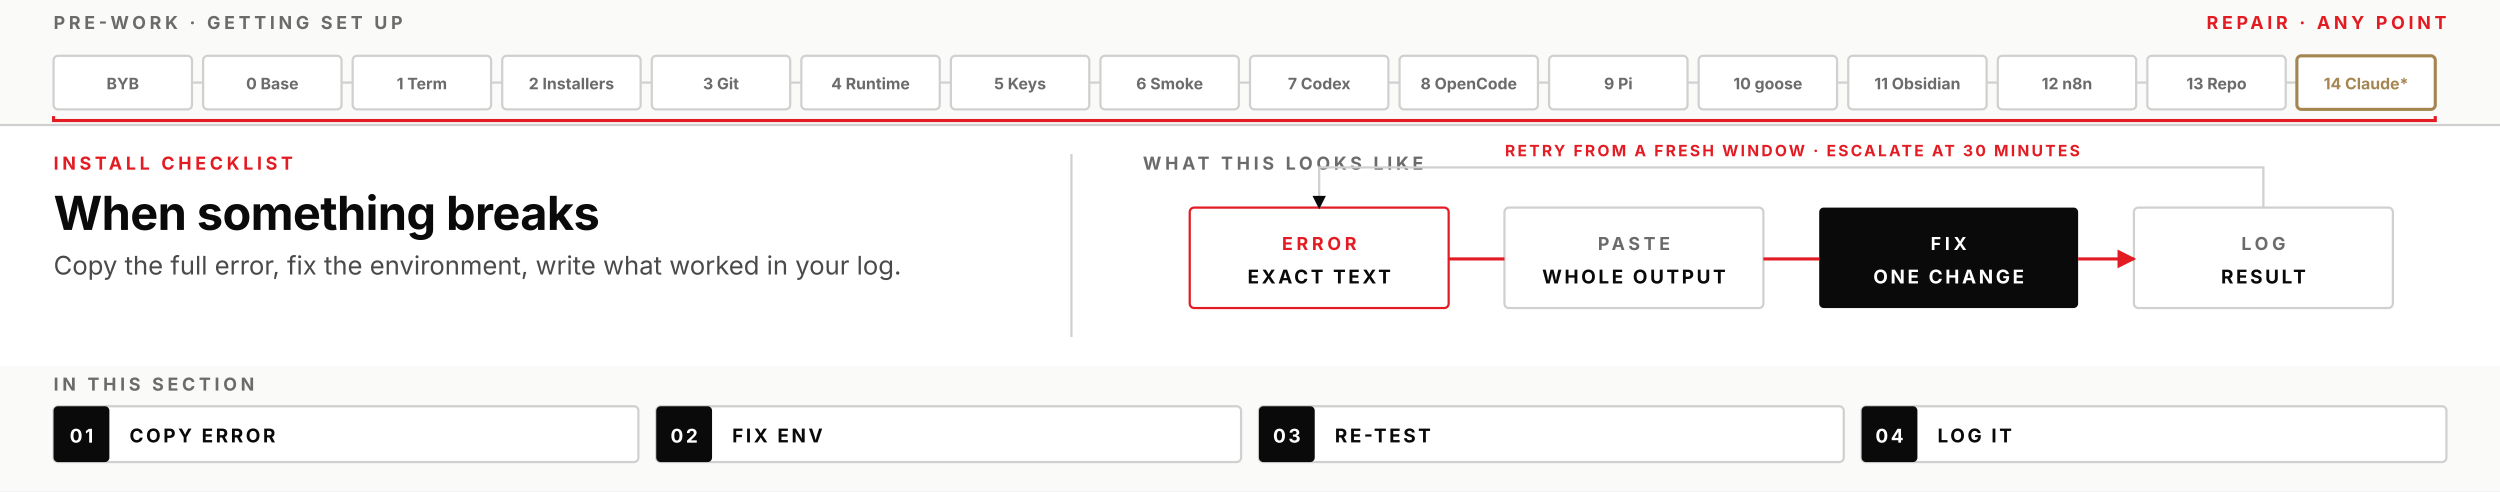
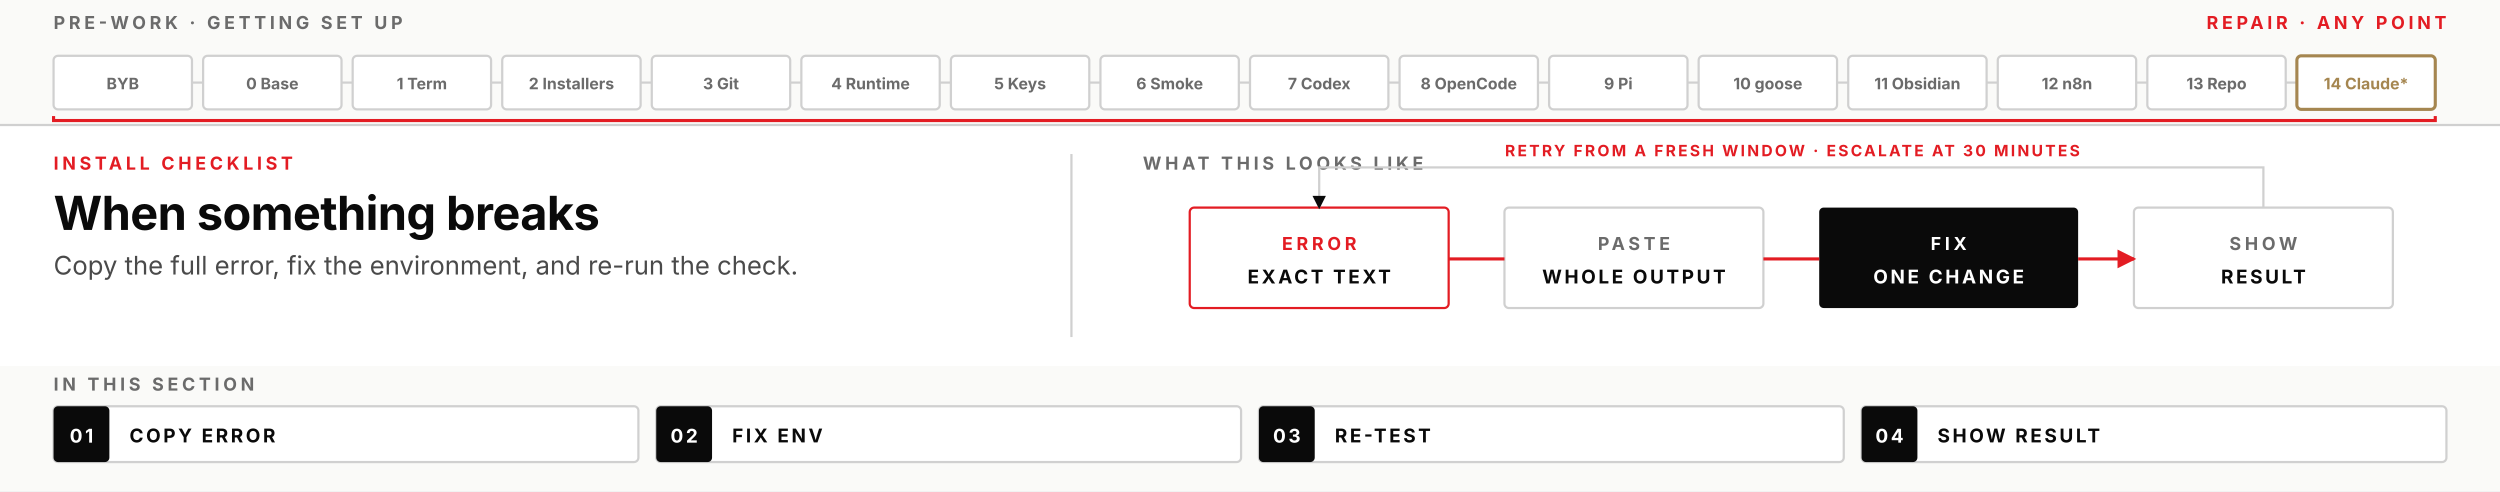
<svg xmlns="http://www.w3.org/2000/svg" viewBox="0 0 1120 220" role="img" aria-labelledby="title-install-pre-work-when-something-breaks">
  <defs>
    <marker id="arrow" viewBox="0 0 8 8" refX="7" refY="4" markerWidth="6" markerHeight="6" orient="auto-start-reverse">
      <path d="M0 0 8 4 0 8Z" fill="#0A0A0A" />
    </marker>
    <marker id="arrow-red" viewBox="0 0 8 8" refX="7" refY="4" markerWidth="6" markerHeight="6" orient="auto-start-reverse">
      <path d="M0 0 8 4 0 8Z" fill="#E31C23" />
    </marker>
    <style>
      text { font-family: system-ui, "Inter", "Helvetica Neue", Arial, sans-serif; fill: #0A0A0A; }
      .micro { font-size: 8px; font-weight: 650; letter-spacing: 1.65px; }
      .tiny { font-size: 7px; font-weight: 650; letter-spacing: 1px; }
      .railtext { font-size: 7.1px; font-weight: 650; }
      .title { font-size: 21px; font-weight: 680; letter-spacing: -0.25px; }
      .purpose { font-size: 11.5px; font-weight: 430; fill: #4A4A4A; }
      .caption { font-size: 8.5px; font-weight: 650; letter-spacing: 1.15px; }
      .body { font-size: 9.5px; font-weight: 520; }
      .muted { fill: #6B6B6B; }
      .white { fill: #FFFFFF; }
      .red { fill: #E31C23; }
      .gold { fill: #A58650; }
      .line { fill: none; stroke: #0A0A0A; stroke-width: 1.35; vector-effect: non-scaling-stroke; }
      .hair { fill: none; stroke: #D0D0D0; stroke-width: 1; vector-effect: non-scaling-stroke; }
      .redline { fill: none; stroke: #E31C23; stroke-width: 1.4; vector-effect: non-scaling-stroke; }
      .goldline { fill: none; stroke: #A58650; stroke-width: 1.35; vector-effect: non-scaling-stroke; }
      .dash { stroke-dasharray: 5 4; }
    </style>
  </defs>
  <rect width="1120" height="220" fill="#FFFFFF" />
  <rect x="0" y="0" width="1120" height="56" fill="#FAFAF8" />
  <text x="24" y="13" class="micro muted">PRE-WORK · GETTING SET UP</text>
  <text x="1096" y="13" class="micro red" text-anchor="end">REPAIR · ANY POINT</text>
  <path d="M55 37H1060" class="hair" />
  <rect x="24" y="25" width="62" height="24" rx="2" fill="#FFFFFF" stroke="#D0D0D0" stroke-width="1" />
  <text x="55" y="40" class="railtext muted" text-anchor="middle">BYB</text>
  <rect x="91" y="25" width="62" height="24" rx="2" fill="#FFFFFF" stroke="#D0D0D0" stroke-width="1" />
  <text x="122" y="40" class="railtext muted" text-anchor="middle">0 Base</text>
  <rect x="158" y="25" width="62" height="24" rx="2" fill="#FFFFFF" stroke="#D0D0D0" stroke-width="1" />
  <text x="189" y="40" class="railtext muted" text-anchor="middle">1 Term</text>
  <rect x="225" y="25" width="62" height="24" rx="2" fill="#FFFFFF" stroke="#D0D0D0" stroke-width="1" />
  <text x="256" y="40" class="railtext muted" text-anchor="middle">2 Installers</text>
  <rect x="292" y="25" width="62" height="24" rx="2" fill="#FFFFFF" stroke="#D0D0D0" stroke-width="1" />
  <text x="323" y="40" class="railtext muted" text-anchor="middle">3 Git</text>
  <rect x="359" y="25" width="62" height="24" rx="2" fill="#FFFFFF" stroke="#D0D0D0" stroke-width="1" />
  <text x="390" y="40" class="railtext muted" text-anchor="middle">4 Runtime</text>
  <rect x="426" y="25" width="62" height="24" rx="2" fill="#FFFFFF" stroke="#D0D0D0" stroke-width="1" />
  <text x="457" y="40" class="railtext muted" text-anchor="middle">5 Keys</text>
  <rect x="493" y="25" width="62" height="24" rx="2" fill="#FFFFFF" stroke="#D0D0D0" stroke-width="1" />
  <text x="524" y="40" class="railtext muted" text-anchor="middle">6 Smoke</text>
  <rect x="560" y="25" width="62" height="24" rx="2" fill="#FFFFFF" stroke="#D0D0D0" stroke-width="1" />
  <text x="591" y="40" class="railtext muted" text-anchor="middle">7 Codex</text>
  <rect x="627" y="25" width="62" height="24" rx="2" fill="#FFFFFF" stroke="#D0D0D0" stroke-width="1" />
  <text x="658" y="40" class="railtext muted" text-anchor="middle">8 OpenCode</text>
  <rect x="694" y="25" width="62" height="24" rx="2" fill="#FFFFFF" stroke="#D0D0D0" stroke-width="1" />
  <text x="725" y="40" class="railtext muted" text-anchor="middle">9 Pi</text>
  <rect x="761" y="25" width="62" height="24" rx="2" fill="#FFFFFF" stroke="#D0D0D0" stroke-width="1" />
  <text x="792" y="40" class="railtext muted" text-anchor="middle">10 goose</text>
  <rect x="828" y="25" width="62" height="24" rx="2" fill="#FFFFFF" stroke="#D0D0D0" stroke-width="1" />
  <text x="859" y="40" class="railtext muted" text-anchor="middle">11 Obsidian</text>
  <rect x="895" y="25" width="62" height="24" rx="2" fill="#FFFFFF" stroke="#D0D0D0" stroke-width="1" />
  <text x="926" y="40" class="railtext muted" text-anchor="middle">12 n8n</text>
  <rect x="962" y="25" width="62" height="24" rx="2" fill="#FFFFFF" stroke="#D0D0D0" stroke-width="1" />
  <text x="993" y="40" class="railtext muted" text-anchor="middle">13 Repo</text>
  <rect x="1029" y="25" width="62" height="24" rx="2" fill="#FFFFFF" stroke="#A58650" stroke-width="1.4" />
  <text x="1060" y="40" class="railtext gold" text-anchor="middle">14 Claude*</text>
  <path d="M24 52V54H1091V52" class="redline" />
  <path d="M0 56H1120" class="hair" />
  <text x="24" y="76" class="micro red">INSTALL CHECKLIST</text>
  <text x="24" y="103" class="title">When something breaks</text>
-   <text x="24" y="123" class="purpose">Copy the full error, fix the environment, write what worked in your log.</text>
+   <text x="24" y="123" class="purpose">Copy the full error, fix the environment, and re-run the check.</text>
  <path d="M480 69V151" class="hair" />
  <text x="512" y="76" class="micro muted">WHAT THIS LOOKS LIKE</text>
-   <g aria-label="Repair loop from error to paste to fix to log">
+   <g aria-label="Repair loop from error to paste to fix to shown result">
    <rect x="533" y="93" width="116" height="45" rx="2" fill="#FFFFFF" stroke="#E31C23" />
    <text x="591" y="112" class="micro red" text-anchor="middle">ERROR</text>
    <text x="591" y="127" class="caption" text-anchor="middle">EXACT TEXT</text>
    <rect x="674" y="93" width="116" height="45" rx="2" fill="#FFFFFF" stroke="#D0D0D0" />
    <text x="732" y="112" class="micro muted" text-anchor="middle">PASTE</text>
    <text x="732" y="127" class="caption" text-anchor="middle">WHOLE OUTPUT</text>
    <rect x="815" y="93" width="116" height="45" rx="2" fill="#0A0A0A" />
    <text x="873" y="112" class="micro white" text-anchor="middle">FIX</text>
    <text x="873" y="127" class="caption white" text-anchor="middle">ONE CHANGE</text>
    <rect x="956" y="93" width="116" height="45" rx="2" fill="#FFFFFF" stroke="#D0D0D0" />
-     <text x="1014" y="112" class="micro muted" text-anchor="middle">LOG</text>
+     <text x="1014" y="112" class="micro muted" text-anchor="middle">SHOW</text>
    <text x="1014" y="127" class="caption" text-anchor="middle">RESULT</text>
    <path d="M649 116H674M790 116H815M931 116H956" class="redline" marker-end="url(#arrow-red)" />
    <path d="M1014 93V75H591V93" class="hair" marker-end="url(#arrow)" />
    <text x="803" y="70" class="tiny red" text-anchor="middle">RETRY FROM A FRESH WINDOW · ESCALATE AT 30 MINUTES</text>
  </g>
  <rect x="0" y="164" width="1120" height="56" fill="#FAFAF8" />
  <text x="24" y="175" class="micro muted">IN THIS SECTION</text>
  <rect x="24.00" y="182" width="262.00" height="25" rx="2" fill="#FFFFFF" stroke="#D0D0D0" />
  <rect x="24.00" y="182" width="25" height="25" rx="2" fill="#0A0A0A" />
  <text x="36.50" y="198.3" class="caption white" text-anchor="middle">01</text>
  <text x="58.00" y="198.2" class="caption">COPY ERROR</text>
  <rect x="294.00" y="182" width="262.00" height="25" rx="2" fill="#FFFFFF" stroke="#D0D0D0" />
  <rect x="294.00" y="182" width="25" height="25" rx="2" fill="#0A0A0A" />
  <text x="306.50" y="198.3" class="caption white" text-anchor="middle">02</text>
  <text x="328.00" y="198.2" class="caption">FIX ENV</text>
  <rect x="564.00" y="182" width="262.00" height="25" rx="2" fill="#FFFFFF" stroke="#D0D0D0" />
  <rect x="564.00" y="182" width="25" height="25" rx="2" fill="#0A0A0A" />
  <text x="576.50" y="198.3" class="caption white" text-anchor="middle">03</text>
  <text x="598.00" y="198.2" class="caption">RE-TEST</text>
  <rect x="834.00" y="182" width="262.00" height="25" rx="2" fill="#FFFFFF" stroke="#D0D0D0" />
  <rect x="834.00" y="182" width="25" height="25" rx="2" fill="#0A0A0A" />
  <text x="846.50" y="198.3" class="caption white" text-anchor="middle">04</text>
-   <text x="868.00" y="198.2" class="caption">LOG IT</text>
+   <text x="868.00" y="198.2" class="caption">SHOW RESULT</text>
</svg>
